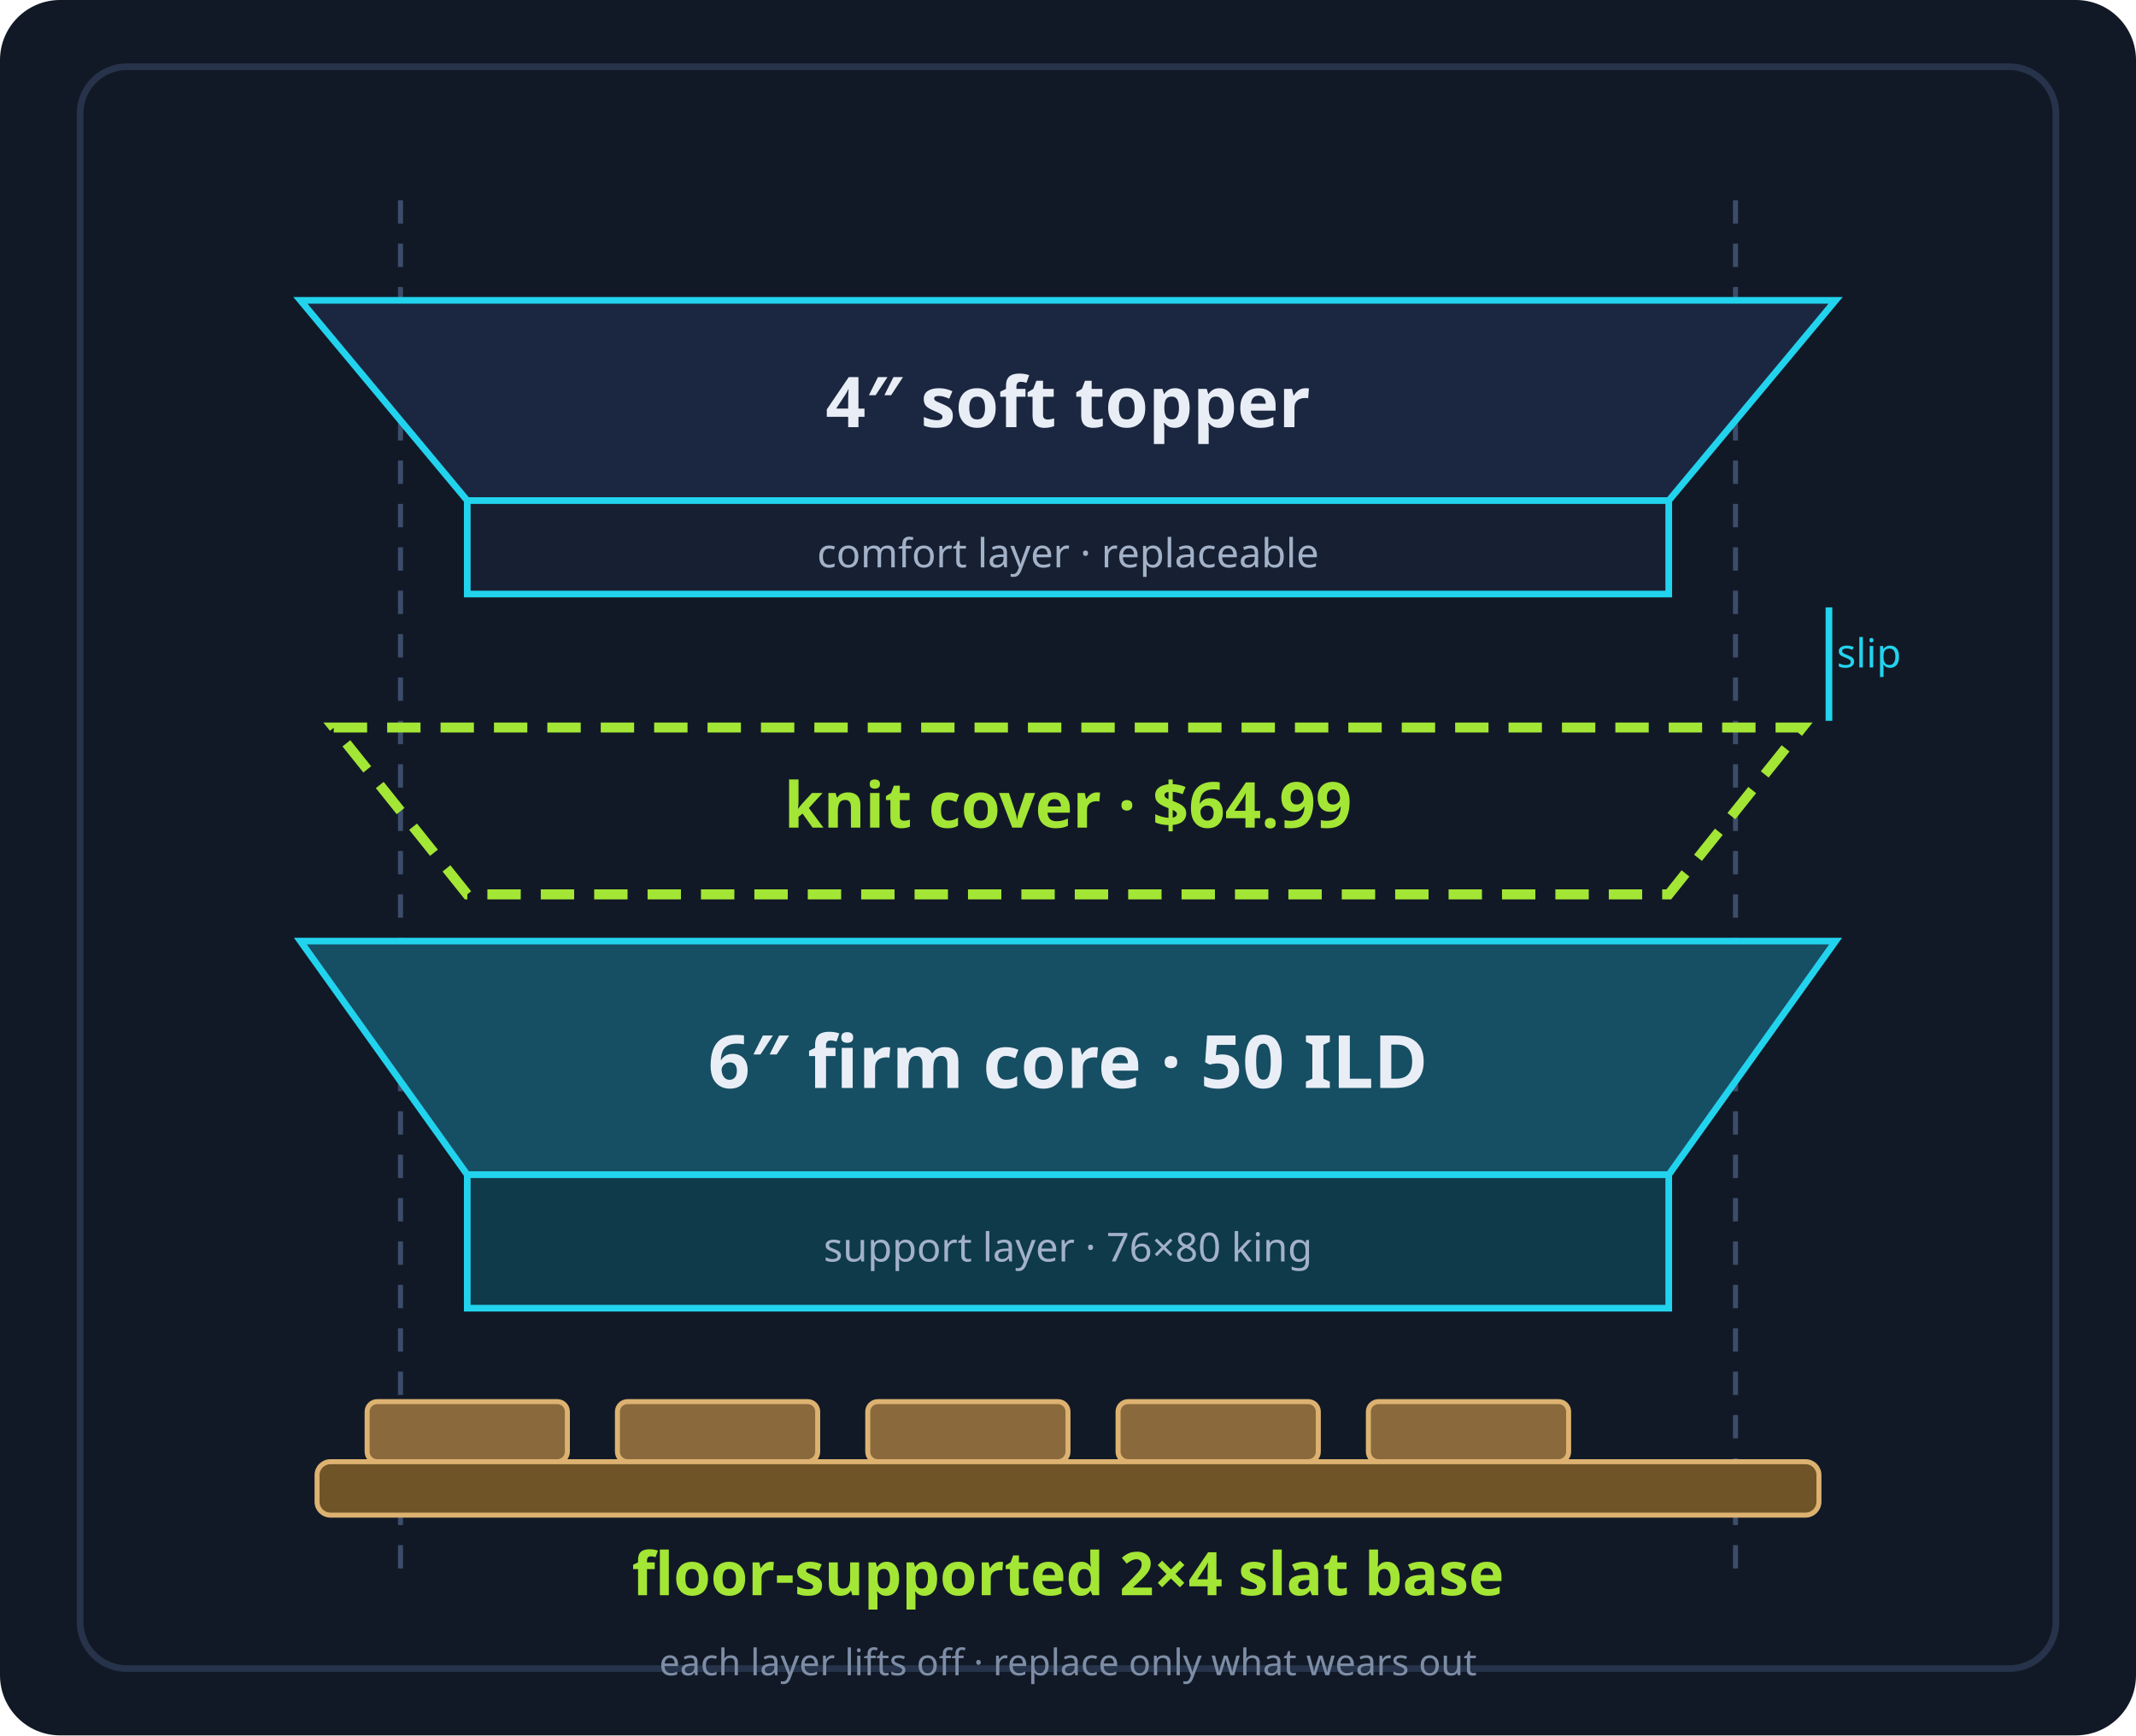
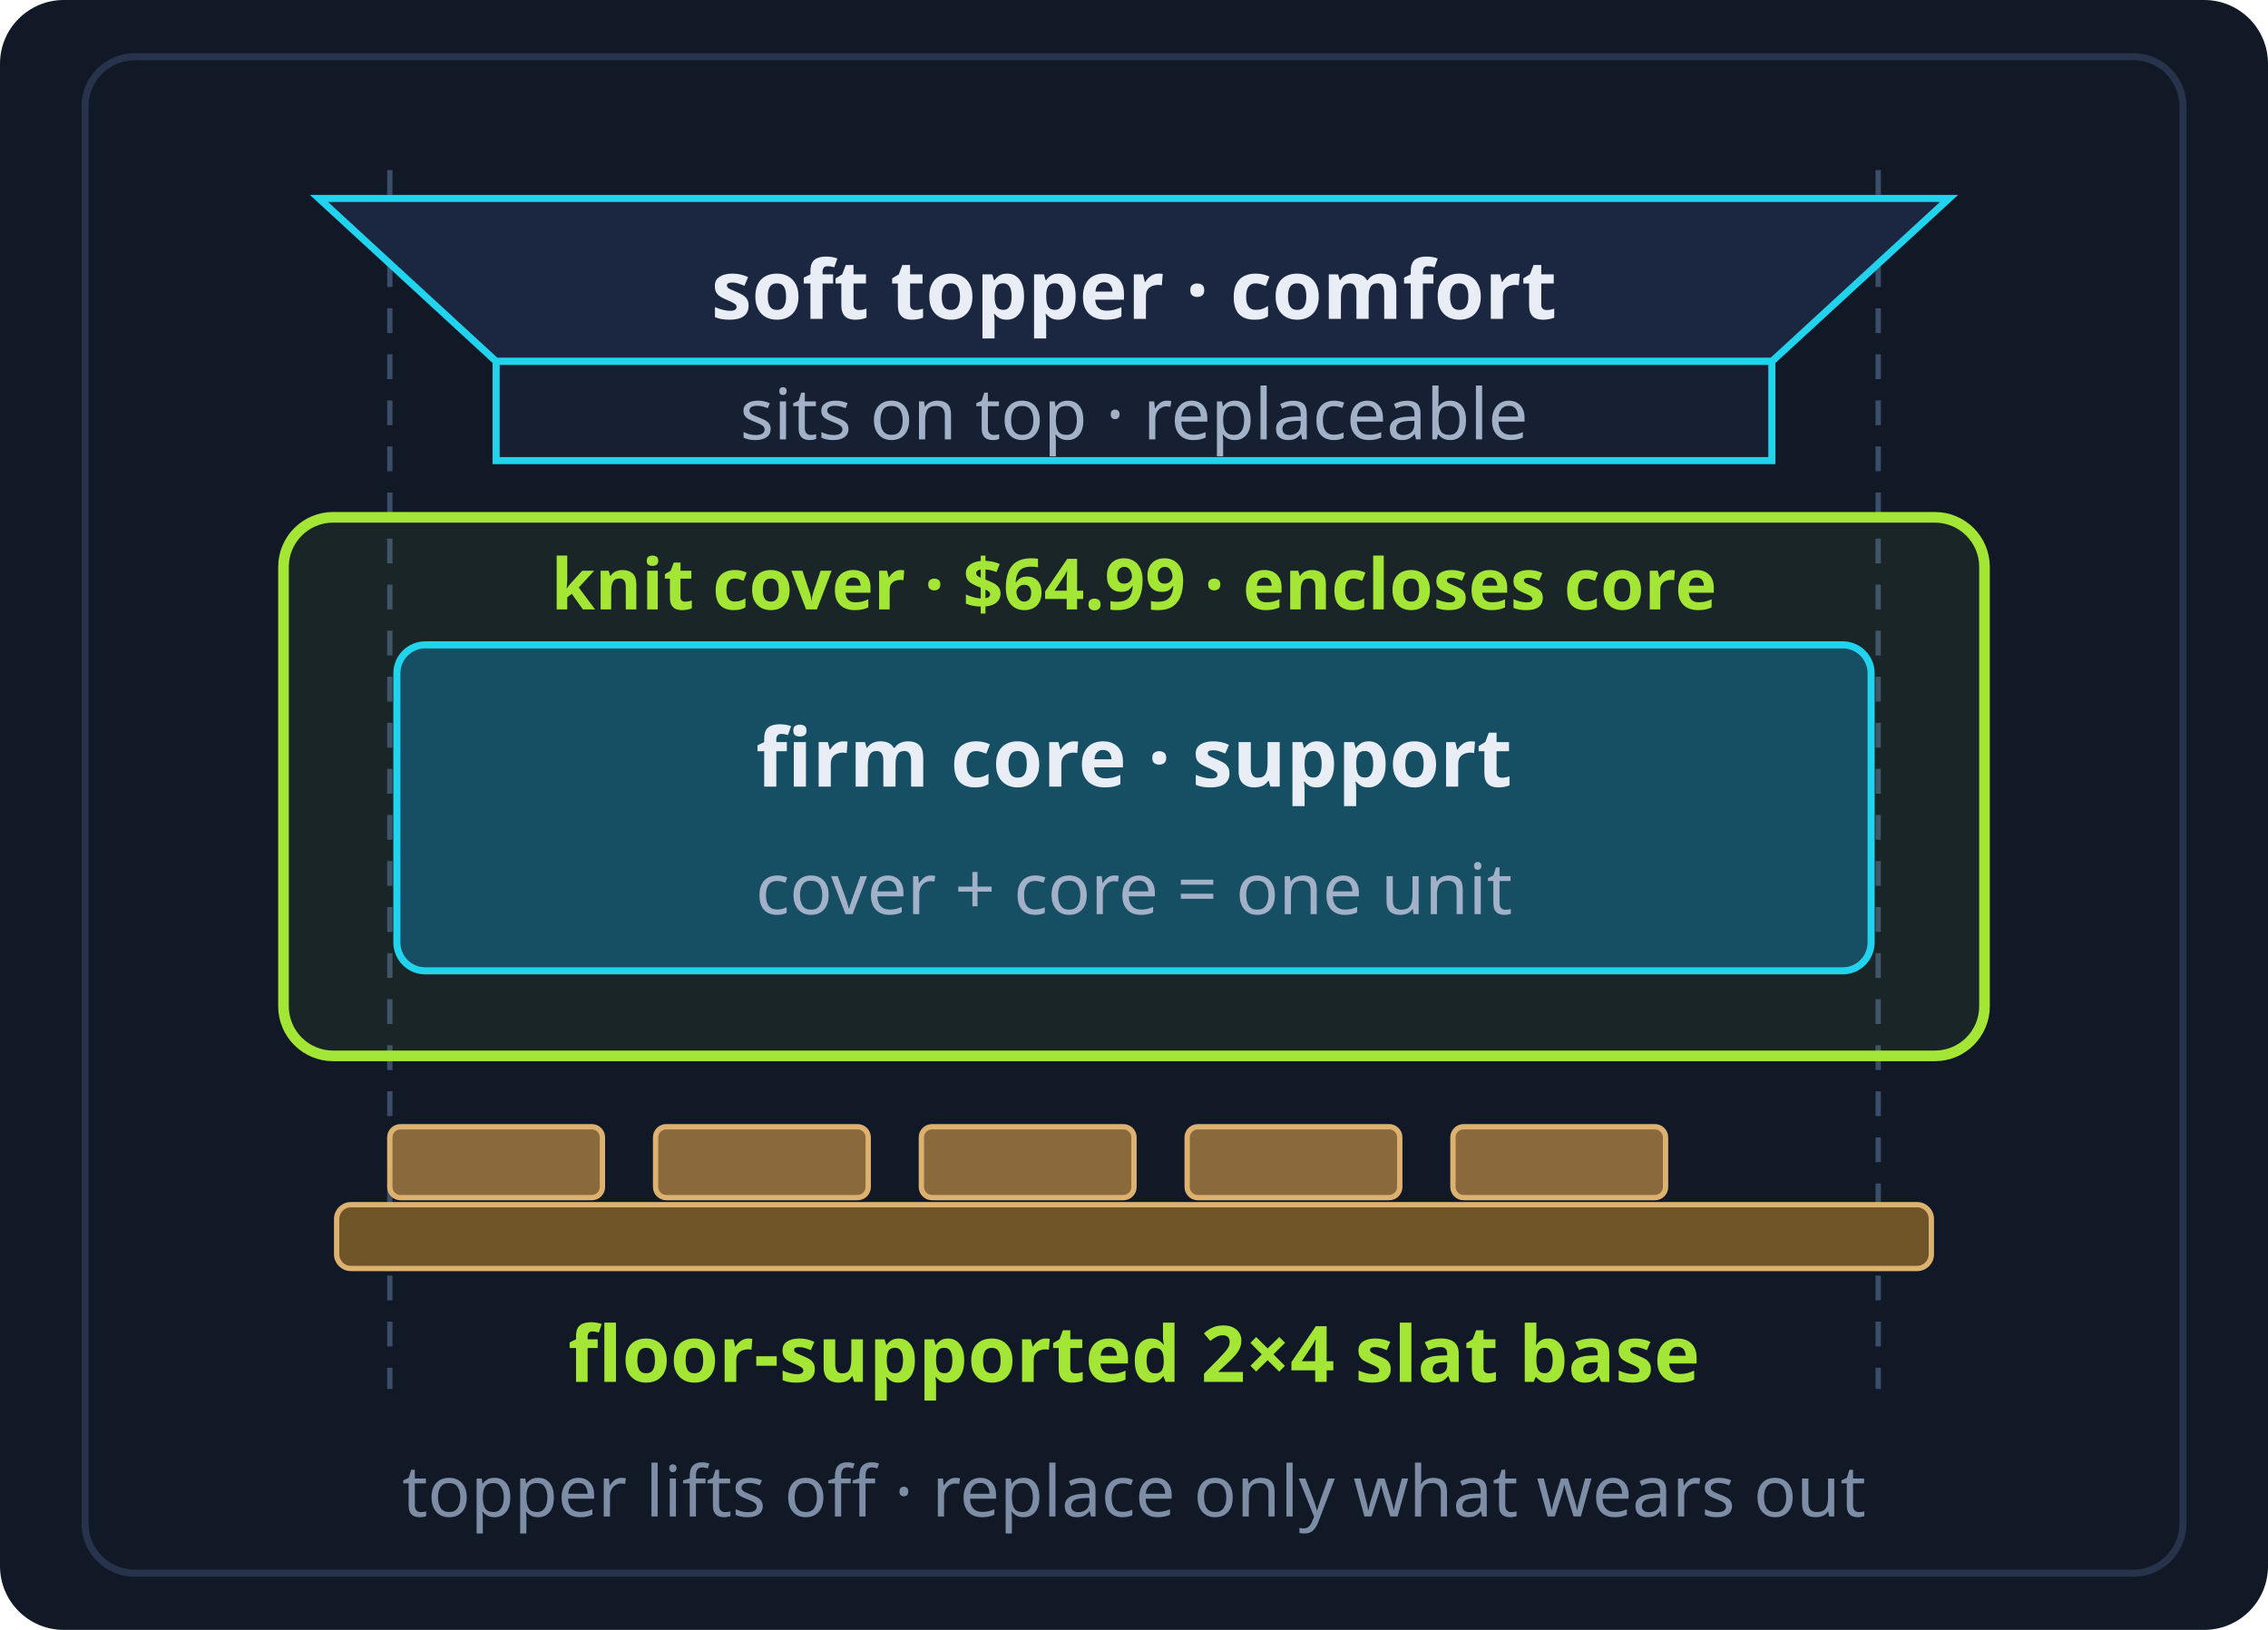
- <svg xmlns="http://www.w3.org/2000/svg" viewBox="0 0 640 520" role="img" aria-labelledby="bsT bsD">
-   <rect width="640" height="520" rx="18" fill="#121926" />
-   <rect x="24" y="20" width="592" height="480" rx="14" fill="none" stroke="#26334A" stroke-width="2" />
+ <svg xmlns="http://www.w3.org/2000/svg" viewBox="0 0 640 460" role="img" aria-labelledby="bsT bsD">
+   <rect width="640" height="460" rx="18" fill="#121926" />
+   <rect x="24" y="16" width="592" height="428" rx="14" fill="none" stroke="#26334A" stroke-width="2" />
  <g stroke="#3B4D6B" stroke-width="1.5" stroke-dasharray="7 6">
-     <line x1="120" y1="60" x2="120" y2="470" />
-     <line x1="520" y1="60" x2="520" y2="470" />
+     <line x1="110" y1="48" x2="110" y2="392" />
+     <line x1="530" y1="48" x2="530" y2="392" />
  </g>
  <g>
-     <polygon points="90,90 550,90 500,150 140,150" fill="#1B2740" stroke="#22D3EE" stroke-width="2" />
-     <polygon points="140,150 500,150 500,178 140,178" fill="#162032" stroke="#22D3EE" stroke-width="2" />
-     <text x="320" y="128" text-anchor="middle" font-family="system-ui,sans-serif" font-size="21" font-weight="bold" fill="#E9EEF6">4″ soft topper</text>
-     <text x="320" y="170" text-anchor="middle" font-family="system-ui,sans-serif" font-size="12" fill="#A3B1C8">comfort layer · replaceable</text>
-   </g>
-   <g font-family="system-ui,sans-serif" font-size="12" fill="#22D3EE">
-     <text x="560" y="200" text-anchor="middle"> slip</text>
-     <line x1="548" y1="182" x2="548" y2="216" stroke="#22D3EE" stroke-width="2" />
+     <polygon points="90,56 550,56 500,102 140,102" fill="#1B2740" stroke="#22D3EE" stroke-width="2" />
+     <polygon points="140,102 500,102 500,130 140,130" fill="#162032" stroke="#22D3EE" stroke-width="2" />
+     <text x="320" y="90" text-anchor="middle" font-family="system-ui,sans-serif" font-size="23" font-weight="bold" fill="#E9EEF6">soft topper · comfort</text>
+     <text x="320" y="124" text-anchor="middle" font-family="system-ui,sans-serif" font-size="20" fill="#A3B1C8">sits on top · replaceable</text>
  </g>
  <g>
-     <polygon points="100,218 540,218 500,268 140,268" fill="none" stroke="#A3E635" stroke-width="3" stroke-dasharray="10 6" />
-     <text x="320" y="248" text-anchor="middle" font-family="system-ui,sans-serif" font-size="19" font-weight="bold" fill="#A3E635">knit cover · $64.99</text>
-   </g>
-   <g>
-     <polygon points="90,282 550,282 500,352 140,352" fill="#164E63" stroke="#22D3EE" stroke-width="2" />
-     <polygon points="140,352 500,352 500,392 140,392" fill="#0E3A4A" stroke="#22D3EE" stroke-width="2" />
-     <text x="320" y="326" text-anchor="middle" font-family="system-ui,sans-serif" font-size="22" font-weight="bold" fill="#E9EEF6">6″ firm core · 50 ILD</text>
-     <text x="320" y="378" text-anchor="middle" font-family="system-ui,sans-serif" font-size="12" fill="#A3B1C8">support layer · 76×80 king</text>
+     <rect x="80" y="146" width="480" height="152" rx="14" fill="rgba(163,230,53,0.06)" stroke="#A3E635" stroke-width="3" />
+     <text x="320" y="172" text-anchor="middle" font-family="system-ui,sans-serif" font-size="20" font-weight="bold" fill="#A3E635">knit cover · $64.99 · encloses core</text>
+     <rect x="112" y="182" width="416" height="92" rx="8" fill="#164E63" stroke="#22D3EE" stroke-width="2" />
+     <text x="320" y="222" text-anchor="middle" font-family="system-ui,sans-serif" font-size="23" font-weight="bold" fill="#E9EEF6">firm core · support</text>
+     <text x="320" y="258" text-anchor="middle" font-family="system-ui,sans-serif" font-size="20" fill="#A3B1C8">cover + core = one unit</text>
  </g>
  <g>
    <g fill="#8A6A3C" stroke="#DDB271" stroke-width="1.5">
-       <rect x="110" y="420" width="60" height="18" rx="3" />
-       <rect x="185" y="420" width="60" height="18" rx="3" />
-       <rect x="260" y="420" width="60" height="18" rx="3" />
-       <rect x="335" y="420" width="60" height="18" rx="3" />
-       <rect x="410" y="420" width="60" height="18" rx="3" />
+       <rect x="110" y="318" width="60" height="20" rx="3" />
+       <rect x="185" y="318" width="60" height="20" rx="3" />
+       <rect x="260" y="318" width="60" height="20" rx="3" />
+       <rect x="335" y="318" width="60" height="20" rx="3" />
+       <rect x="410" y="318" width="60" height="20" rx="3" />
    </g>
-     <rect x="95" y="438" width="450" height="16" rx="4" fill="#6E5426" stroke="#DDB271" stroke-width="1.5" />
-     <text x="320" y="478" text-anchor="middle" font-family="system-ui,sans-serif" font-size="18" font-weight="bold" fill="#A3E635">floor-supported 2×4 slat base</text>
+     <rect x="95" y="340" width="450" height="18" rx="4" fill="#6E5426" stroke="#DDB271" stroke-width="1.5" />
+     <text x="320" y="390" text-anchor="middle" font-family="system-ui,sans-serif" font-size="22" font-weight="bold" fill="#A3E635">floor-supported 2×4 slat base</text>
  </g>
-   <text x="320" y="502" text-anchor="middle" font-family="system-ui,sans-serif" font-size="11" fill="#7E8DA6">each layer lifts off · replace only what wears out</text>
+   <text x="320" y="428" text-anchor="middle" font-family="system-ui,sans-serif" font-size="20" fill="#7E8DA6">topper lifts off · replace only what wears out</text>
</svg>
